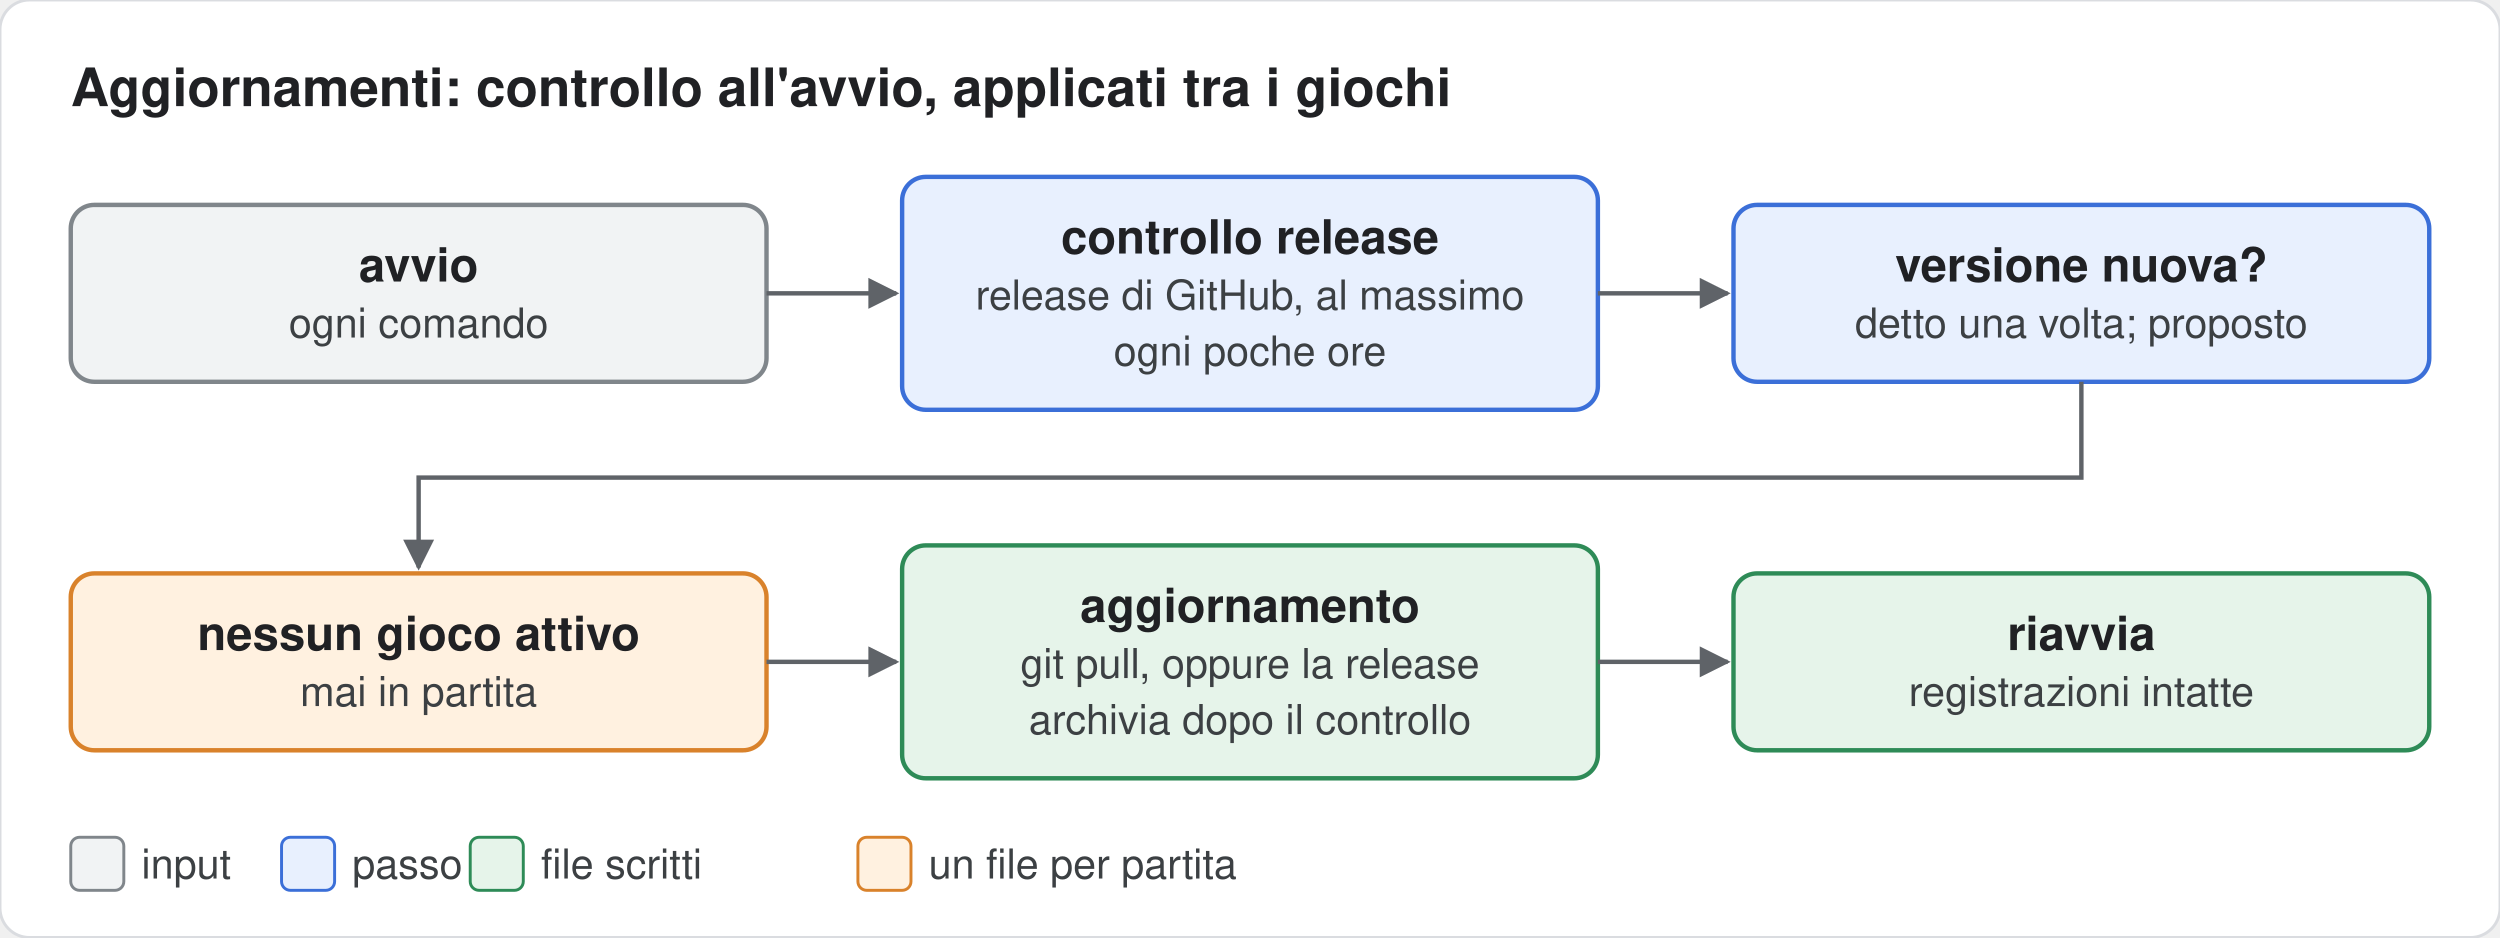
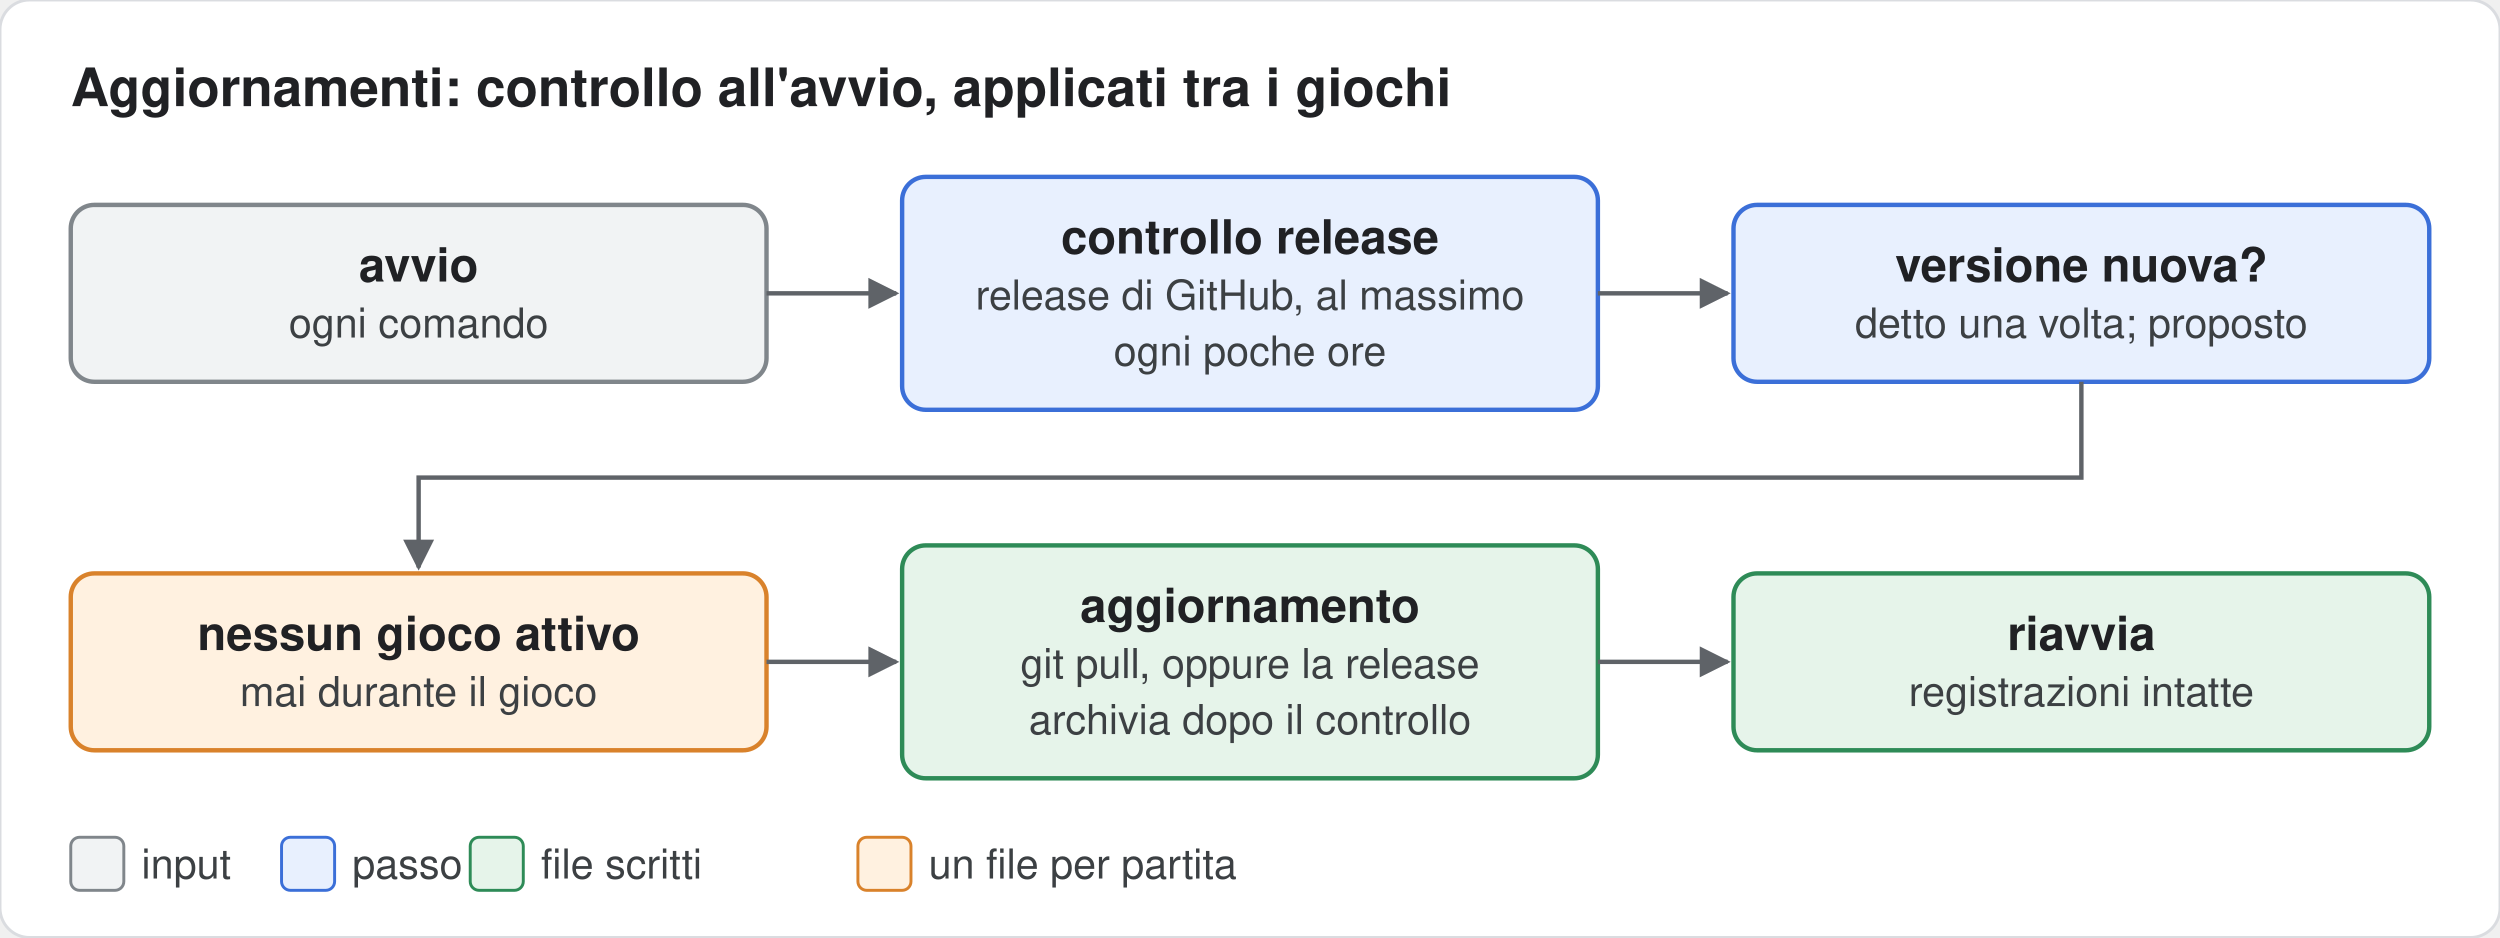
<svg xmlns="http://www.w3.org/2000/svg" width="848" height="318" viewBox="0 0 848 318" font-family="Segoe UI,Helvetica,Arial,sans-serif" role="img" aria-label="Updates: checked at start, applied between games">
  <defs>
    <marker id="a" viewBox="0 0 10 10" refX="9" refY="5" markerWidth="7" markerHeight="7" orient="auto">
      <path d="M0,0 L10,5 L0,10 z" fill="#5f6368" />
    </marker>
  </defs>
  <rect width="848" height="318" rx="10" fill="#ffffff" stroke="#dadce0" />
  <text x="24" y="36" font-size="18" font-weight="600" fill="#202124">Aggiornamenti: controllo all'avvio, applicati tra i giochi</text>
  <rect x="24" y="69.5" width="236" height="60" rx="8" fill="#f1f3f4" stroke="#80868b" stroke-width="1.5" />
  <text x="142.0" y="95.5" text-anchor="middle" font-weight="600" font-size="16" fill="#202124">avvio</text>
  <text x="142.0" y="114.5" text-anchor="middle" font-size="14" fill="#3c4043">ogni comando</text>
  <rect x="306" y="60.0" width="236" height="79" rx="8" fill="#e8f0fe" stroke="#3b6fd8" stroke-width="1.5" />
  <text x="424.0" y="86.0" text-anchor="middle" font-weight="600" font-size="16" fill="#202124">controllo release</text>
  <text x="424.0" y="105.0" text-anchor="middle" font-size="14" fill="#3c4043">release di GitHub, al massimo</text>
  <text x="424.0" y="124.0" text-anchor="middle" font-size="14" fill="#3c4043">ogni poche ore</text>
  <rect x="588" y="69.5" width="236" height="60" rx="8" fill="#e8f0fe" stroke="#3b6fd8" stroke-width="1.5" />
  <text x="706.0" y="95.5" text-anchor="middle" font-weight="600" font-size="16" fill="#202124">versione nuova?</text>
  <text x="706.0" y="114.5" text-anchor="middle" font-size="14" fill="#3c4043">detto una volta; proposto</text>
  <line x1="260" y1="99.5" x2="304" y2="99.5" stroke="#5f6368" stroke-width="1.5" marker-end="url(#a)" />
  <line x1="542" y1="99.5" x2="586" y2="99.5" stroke="#5f6368" stroke-width="1.5" marker-end="url(#a)" />
  <path d="M706.0,129.5 V162.0 H142.0 V192.5" fill="none" stroke="#5f6368" stroke-width="1.5" marker-end="url(#a)" />
  <rect x="24" y="194.5" width="236" height="60" rx="8" fill="#fff1e0" stroke="#d9822b" stroke-width="1.5" />
  <text x="142.0" y="220.5" text-anchor="middle" font-weight="600" font-size="16" fill="#202124">nessun gioco attivo</text>
-   <text x="142.0" y="239.5" text-anchor="middle" font-size="14" fill="#3c4043">mai in partita</text>
+   <text x="142.0" y="239.5" text-anchor="middle" font-size="14" fill="#3c4043">mai durante il gioco</text>
  <rect x="306" y="185.0" width="236" height="79" rx="8" fill="#e6f4ea" stroke="#2e8b57" stroke-width="1.5" />
  <text x="424.0" y="211.0" text-anchor="middle" font-weight="600" font-size="16" fill="#202124">aggiornamento</text>
  <text x="424.0" y="230.0" text-anchor="middle" font-size="14" fill="#3c4043">git pull, oppure la release</text>
  <text x="424.0" y="249.0" text-anchor="middle" font-size="14" fill="#3c4043">archivia dopo il controllo</text>
  <rect x="588" y="194.5" width="236" height="60" rx="8" fill="#e6f4ea" stroke="#2e8b57" stroke-width="1.5" />
  <text x="706.0" y="220.5" text-anchor="middle" font-weight="600" font-size="16" fill="#202124">riavvia</text>
  <text x="706.0" y="239.5" text-anchor="middle" font-size="14" fill="#3c4043">registrazioni intatte</text>
  <line x1="260" y1="224.5" x2="304" y2="224.5" stroke="#5f6368" stroke-width="1.5" marker-end="url(#a)" />
  <line x1="542" y1="224.5" x2="586" y2="224.5" stroke="#5f6368" stroke-width="1.5" marker-end="url(#a)" />
  <rect x="24" y="284" width="18" height="18" rx="3" fill="#f1f3f4" stroke="#80868b" />
  <text x="48" y="298" font-size="14" fill="#3c4043">input</text>
  <rect x="95.5" y="284" width="18" height="18" rx="3" fill="#e8f0fe" stroke="#3b6fd8" />
  <text x="119.5" y="298" font-size="14" fill="#3c4043">passo</text>
  <rect x="159.5" y="284" width="18" height="18" rx="3" fill="#e6f4ea" stroke="#2e8b57" />
  <text x="183.5" y="298" font-size="14" fill="#3c4043">file scritti</text>
  <rect x="291.0" y="284" width="18" height="18" rx="3" fill="#fff1e0" stroke="#d9822b" />
  <text x="315.0" y="298" font-size="14" fill="#3c4043">un file per partita</text>
</svg>
